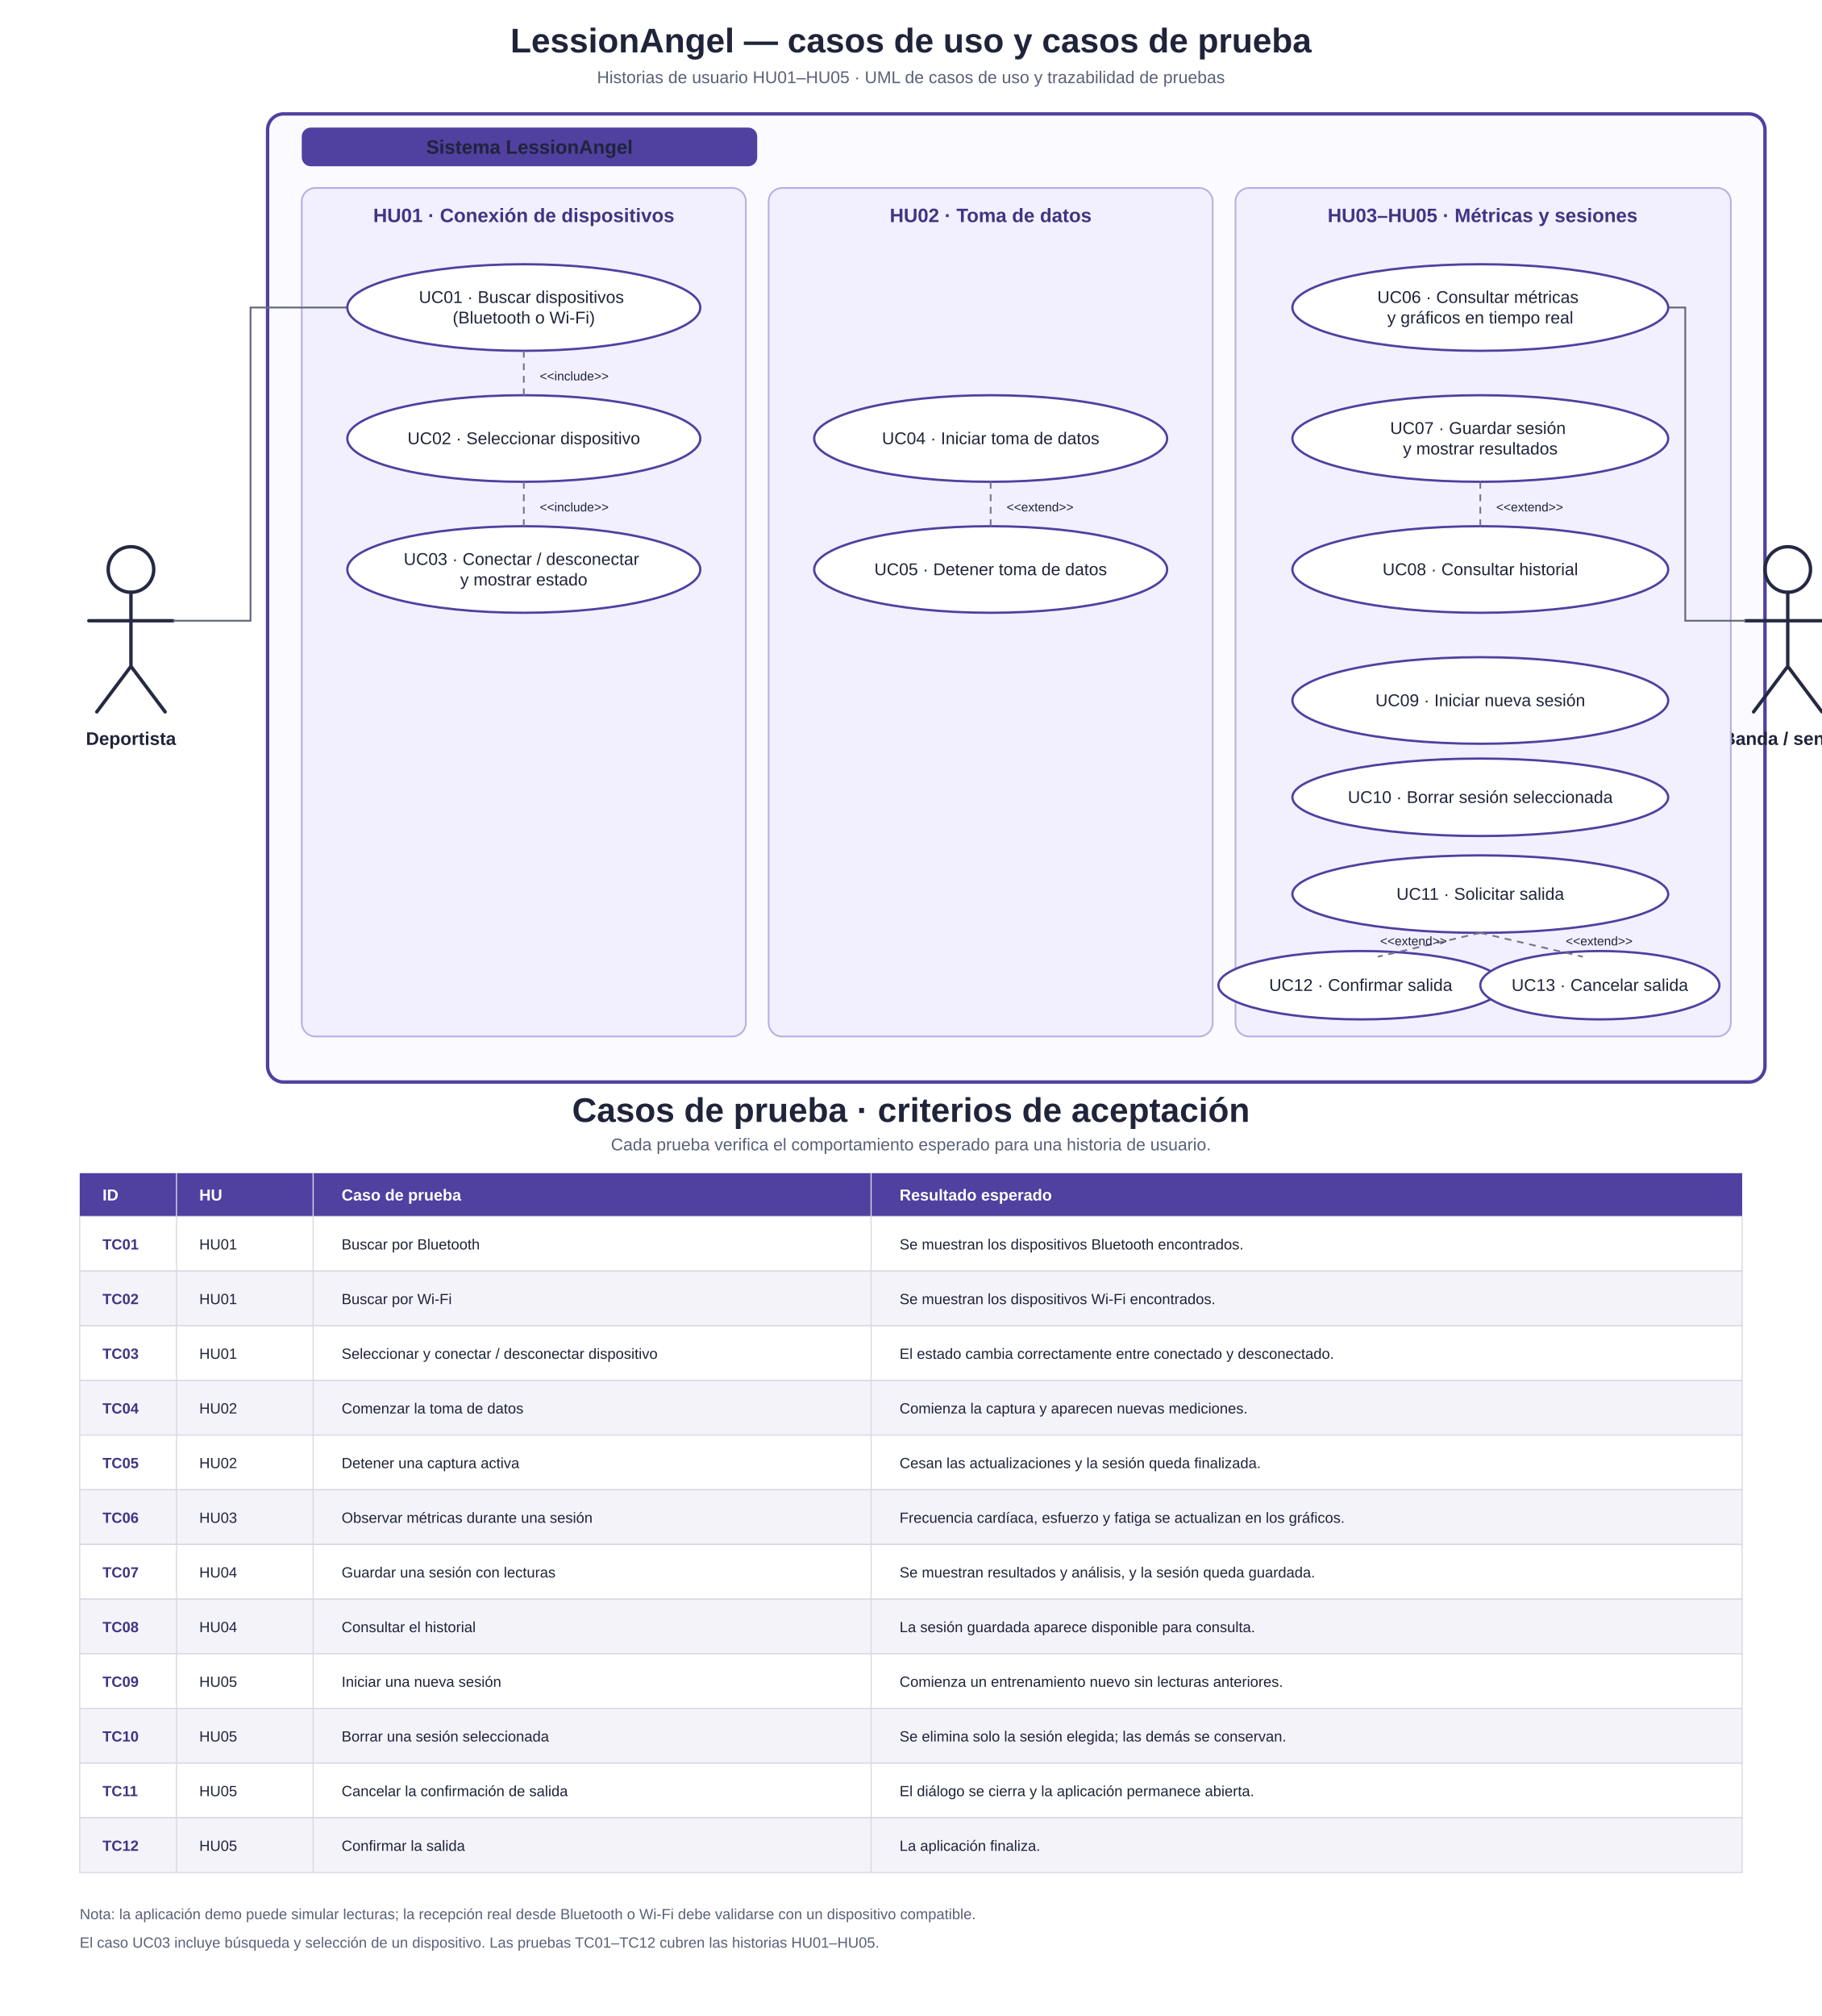
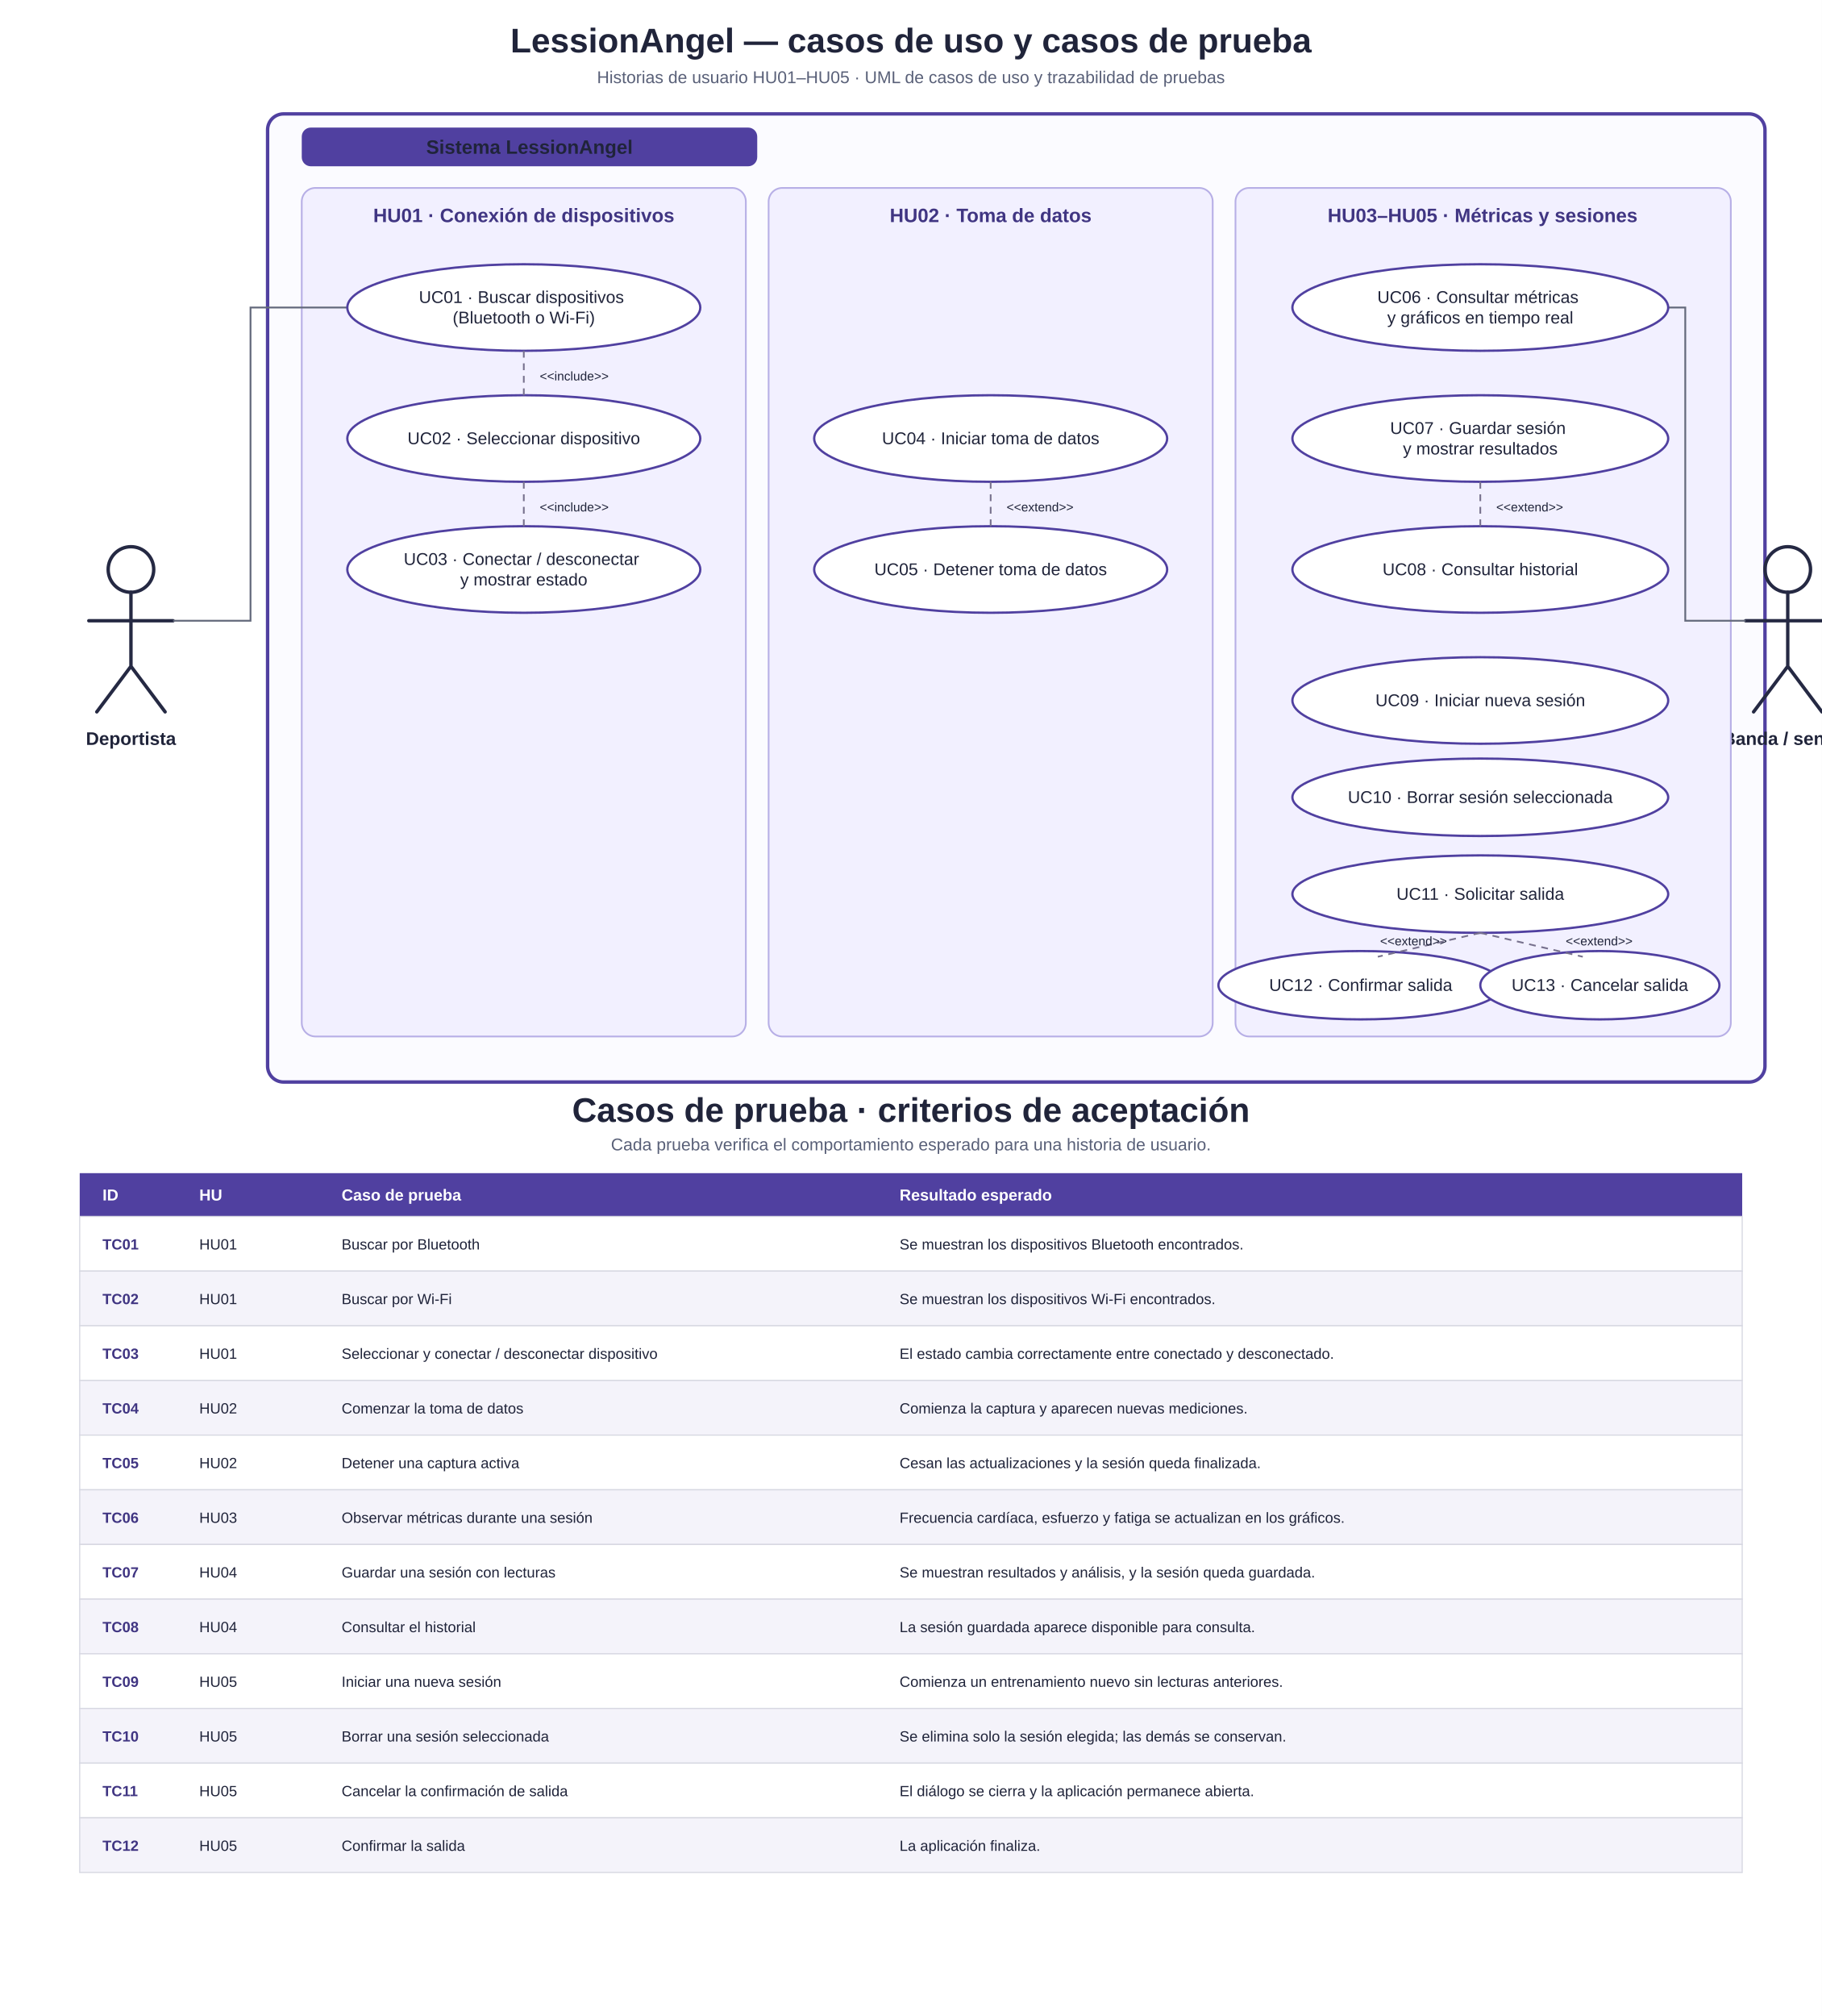
<svg xmlns="http://www.w3.org/2000/svg" width="1600" height="1770" viewBox="0 0 1600 1770" role="img" aria-labelledby="title description">
  <defs>
    <style>
      text { font-family: Arial, Helvetica, sans-serif; fill: #20243a; }
      .title { font-size: 30px; font-weight: 700; }
      .subtitle { font-size: 15px; fill: #596078; }
      .system { fill: #fbfbff; stroke: #5040a0; stroke-width: 3; }
      .group { fill: #f2f0ff; stroke: #b7afe6; stroke-width: 1.5; }
      .group-title { font-size: 17px; font-weight: 700; fill: #403582; }
      .uc { fill: #fff; stroke: #5040a0; stroke-width: 2; }
      .uc-text { font-size: 15px; text-anchor: middle; }
      .actor { stroke: #252943; stroke-width: 3; fill: none; stroke-linecap: round; }
      .actor-label { font-size: 16px; font-weight: 700; text-anchor: middle; }
      .association { stroke: #646a7c; stroke-width: 1.6; fill: none; }
      .include { stroke: #77718d; stroke-width: 1.5; stroke-dasharray: 6 5; fill: none; }
      .table-head { fill: #5040a0; }
      .table-head-text { fill: white; font-size: 14px; font-weight: 700; }
      .row-a { fill: #fff; }
      .row-b { fill: #f4f3fa; }
      .cell { stroke: #d7d8e2; stroke-width: 1; }
      .cell-text { font-size: 13px; }
      .tc { font-weight: 700; fill: #403582; }
      .note { font-size: 13px; fill: #596078; }
    </style>
  </defs>
  <rect width="1600" height="1770" fill="#ffffff" />
  <text x="800" y="46" class="title" text-anchor="middle">LessionAngel — casos de uso y casos de prueba</text>
  <text x="800" y="73" class="subtitle" text-anchor="middle">Historias de usuario HU01–HU05 · UML de casos de uso y trazabilidad de pruebas</text>
  <rect x="235" y="100" width="1315" height="850" rx="14" class="system" />
  <rect x="265" y="112" width="400" height="34" rx="8" fill="#5040a0" />
  <text x="465" y="135" fill="#fff" font-size="17" font-weight="700" text-anchor="middle">Sistema LessionAngel</text>
  <circle cx="115" cy="500" r="20" class="actor" />
  <path d="M115 520 V585 M78 545 H152 M115 585 L85 625 M115 585 L145 625" class="actor" />
  <text x="115" y="654" class="actor-label">Deportista</text>
  <circle cx="1570" cy="500" r="20" class="actor" />
  <path d="M1570 520 V585 M1533 545 H1607 M1570 585 L1540 625 M1570 585 L1600 625" class="actor" />
  <text x="1570" y="654" class="actor-label">Banda / sensor</text>
  <rect x="265" y="165" width="390" height="745" rx="12" class="group" />
  <text x="460" y="195" class="group-title" text-anchor="middle">HU01 · Conexión de dispositivos</text>
  <rect x="675" y="165" width="390" height="745" rx="12" class="group" />
  <text x="870" y="195" class="group-title" text-anchor="middle">HU02 · Toma de datos</text>
  <rect x="1085" y="165" width="435" height="745" rx="12" class="group" />
  <text x="1302" y="195" class="group-title" text-anchor="middle">HU03–HU05 · Métricas y sesiones</text>
  <path d="M152 545 H220 V270 H305" class="association" />
  <path d="M1533 545 H1480 V270 H1465" class="association" />
  <ellipse cx="460" cy="270" rx="155" ry="38" class="uc" />
  <text x="460" y="266" class="uc-text">
    <tspan x="460">UC01 · Buscar dispositivos</tspan>
    <tspan x="460" dy="18">(Bluetooth o Wi-Fi)</tspan>
  </text>
  <ellipse cx="460" cy="385" rx="155" ry="38" class="uc" />
  <text x="460" y="390" class="uc-text">UC02 · Seleccionar dispositivo</text>
  <ellipse cx="460" cy="500" rx="155" ry="38" class="uc" />
  <text x="460" y="496" class="uc-text">
    <tspan x="460">UC03 · Conectar / desconectar</tspan>
    <tspan x="460" dy="18">y mostrar estado</tspan>
  </text>
  <ellipse cx="870" cy="385" rx="155" ry="38" class="uc" />
  <text x="870" y="390" class="uc-text">UC04 · Iniciar toma de datos</text>
  <ellipse cx="870" cy="500" rx="155" ry="38" class="uc" />
  <text x="870" y="505" class="uc-text">UC05 · Detener toma de datos</text>
  <ellipse cx="1300" cy="270" rx="165" ry="38" class="uc" />
  <text x="1300" y="266" class="uc-text">
    <tspan x="1300">UC06 · Consultar métricas</tspan>
    <tspan x="1300" dy="18">y gráficos en tiempo real</tspan>
  </text>
  <ellipse cx="1300" cy="385" rx="165" ry="38" class="uc" />
  <text x="1300" y="381" class="uc-text">
    <tspan x="1300">UC07 · Guardar sesión</tspan>
    <tspan x="1300" dy="18">y mostrar resultados</tspan>
  </text>
  <ellipse cx="1300" cy="500" rx="165" ry="38" class="uc" />
  <text x="1300" y="505" class="uc-text">UC08 · Consultar historial</text>
  <ellipse cx="1300" cy="615" rx="165" ry="38" class="uc" />
  <text x="1300" y="620" class="uc-text">UC09 · Iniciar nueva sesión</text>
  <ellipse cx="1300" cy="700" rx="165" ry="34" class="uc" />
  <text x="1300" y="705" class="uc-text">UC10 · Borrar sesión seleccionada</text>
  <ellipse cx="1300" cy="785" rx="165" ry="34" class="uc" />
  <text x="1300" y="790" class="uc-text">UC11 · Solicitar salida</text>
  <ellipse cx="1195" cy="865" rx="125" ry="30" class="uc" />
  <text x="1195" y="870" class="uc-text">UC12 · Confirmar salida</text>
  <ellipse cx="1405" cy="865" rx="105" ry="30" class="uc" />
  <text x="1405" y="870" class="uc-text">UC13 · Cancelar salida</text>
  <path d="M460 308 V347 M460 423 V462" class="include" />
  <text x="474" y="334" font-size="11" fill="#77718d">&lt;&lt;include&gt;&gt;</text>
  <text x="474" y="449" font-size="11" fill="#77718d">&lt;&lt;include&gt;&gt;</text>
  <path d="M870 423 V462 M1300 423 V462 M1300 819 L1210 840 M1300 819 L1390 840" class="include" />
  <text x="884" y="449" font-size="11" fill="#77718d">&lt;&lt;extend&gt;&gt;</text>
  <text x="1314" y="449" font-size="11" fill="#77718d">&lt;&lt;extend&gt;&gt;</text>
  <text x="1212" y="830" font-size="11" fill="#77718d">&lt;&lt;extend&gt;&gt;</text>
  <text x="1375" y="830" font-size="11" fill="#77718d">&lt;&lt;extend&gt;&gt;</text>
  <text x="800" y="985" class="title" text-anchor="middle" font-size="23">Casos de prueba · criterios de aceptación</text>
  <text x="800" y="1010" class="subtitle" text-anchor="middle">Cada prueba verifica el comportamiento esperado para una historia de usuario.</text>
  <rect x="70" y="1030" width="1460" height="38" class="table-head" />
  <text x="90" y="1054" class="table-head-text">ID</text>
  <text x="175" y="1054" class="table-head-text">HU</text>
  <text x="300" y="1054" class="table-head-text">Caso de prueba</text>
  <text x="790" y="1054" class="table-head-text">Resultado esperado</text>
  <g class="cell-text">
    <rect x="70" y="1068" width="1460" height="48" class="row-a cell" />
    <text x="90" y="1097" class="tc">TC01</text>
    <text x="175" y="1097">HU01</text>
    <text x="300" y="1097">Buscar por Bluetooth</text>
    <text x="790" y="1097">Se muestran los dispositivos Bluetooth encontrados.</text>
    <rect x="70" y="1116" width="1460" height="48" class="row-b cell" />
    <text x="90" y="1145" class="tc">TC02</text>
    <text x="175" y="1145">HU01</text>
    <text x="300" y="1145">Buscar por Wi-Fi</text>
    <text x="790" y="1145">Se muestran los dispositivos Wi-Fi encontrados.</text>
    <rect x="70" y="1164" width="1460" height="48" class="row-a cell" />
    <text x="90" y="1193" class="tc">TC03</text>
    <text x="175" y="1193">HU01</text>
    <text x="300" y="1193">Seleccionar y conectar / desconectar dispositivo</text>
    <text x="790" y="1193">El estado cambia correctamente entre conectado y desconectado.</text>
    <rect x="70" y="1212" width="1460" height="48" class="row-b cell" />
    <text x="90" y="1241" class="tc">TC04</text>
    <text x="175" y="1241">HU02</text>
    <text x="300" y="1241">Comenzar la toma de datos</text>
    <text x="790" y="1241">Comienza la captura y aparecen nuevas mediciones.</text>
    <rect x="70" y="1260" width="1460" height="48" class="row-a cell" />
    <text x="90" y="1289" class="tc">TC05</text>
    <text x="175" y="1289">HU02</text>
    <text x="300" y="1289">Detener una captura activa</text>
    <text x="790" y="1289">Cesan las actualizaciones y la sesión queda finalizada.</text>
    <rect x="70" y="1308" width="1460" height="48" class="row-b cell" />
    <text x="90" y="1337" class="tc">TC06</text>
    <text x="175" y="1337">HU03</text>
    <text x="300" y="1337">Observar métricas durante una sesión</text>
    <text x="790" y="1337">Frecuencia cardíaca, esfuerzo y fatiga se actualizan en los gráficos.</text>
    <rect x="70" y="1356" width="1460" height="48" class="row-a cell" />
    <text x="90" y="1385" class="tc">TC07</text>
    <text x="175" y="1385">HU04</text>
    <text x="300" y="1385">Guardar una sesión con lecturas</text>
    <text x="790" y="1385">Se muestran resultados y análisis, y la sesión queda guardada.</text>
    <rect x="70" y="1404" width="1460" height="48" class="row-b cell" />
    <text x="90" y="1433" class="tc">TC08</text>
    <text x="175" y="1433">HU04</text>
    <text x="300" y="1433">Consultar el historial</text>
    <text x="790" y="1433">La sesión guardada aparece disponible para consulta.</text>
    <rect x="70" y="1452" width="1460" height="48" class="row-a cell" />
    <text x="90" y="1481" class="tc">TC09</text>
    <text x="175" y="1481">HU05</text>
    <text x="300" y="1481">Iniciar una nueva sesión</text>
    <text x="790" y="1481">Comienza un entrenamiento nuevo sin lecturas anteriores.</text>
    <rect x="70" y="1500" width="1460" height="48" class="row-b cell" />
    <text x="90" y="1529" class="tc">TC10</text>
    <text x="175" y="1529">HU05</text>
    <text x="300" y="1529">Borrar una sesión seleccionada</text>
    <text x="790" y="1529">Se elimina solo la sesión elegida; las demás se conservan.</text>
    <rect x="70" y="1548" width="1460" height="48" class="row-a cell" />
    <text x="90" y="1577" class="tc">TC11</text>
    <text x="175" y="1577">HU05</text>
    <text x="300" y="1577">Cancelar la confirmación de salida</text>
    <text x="790" y="1577">El diálogo se cierra y la aplicación permanece abierta.</text>
    <rect x="70" y="1596" width="1460" height="48" class="row-b cell" />
    <text x="90" y="1625" class="tc">TC12</text>
    <text x="175" y="1625">HU05</text>
    <text x="300" y="1625">Confirmar la salida</text>
    <text x="790" y="1625">La aplicación finaliza.</text>
  </g>
-   <path d="M155 1030 V1644 M275 1030 V1644 M765 1030 V1644" class="cell" />
-   <text x="70" y="1685" class="note">Nota: la aplicación demo puede simular lecturas; la recepción real desde Bluetooth o Wi-Fi debe validarse con un dispositivo compatible.</text>
-   <text x="70" y="1710" class="note">El caso UC03 incluye búsqueda y selección de un dispositivo. Las pruebas TC01–TC12 cubren las historias HU01–HU05.</text>
</svg>
